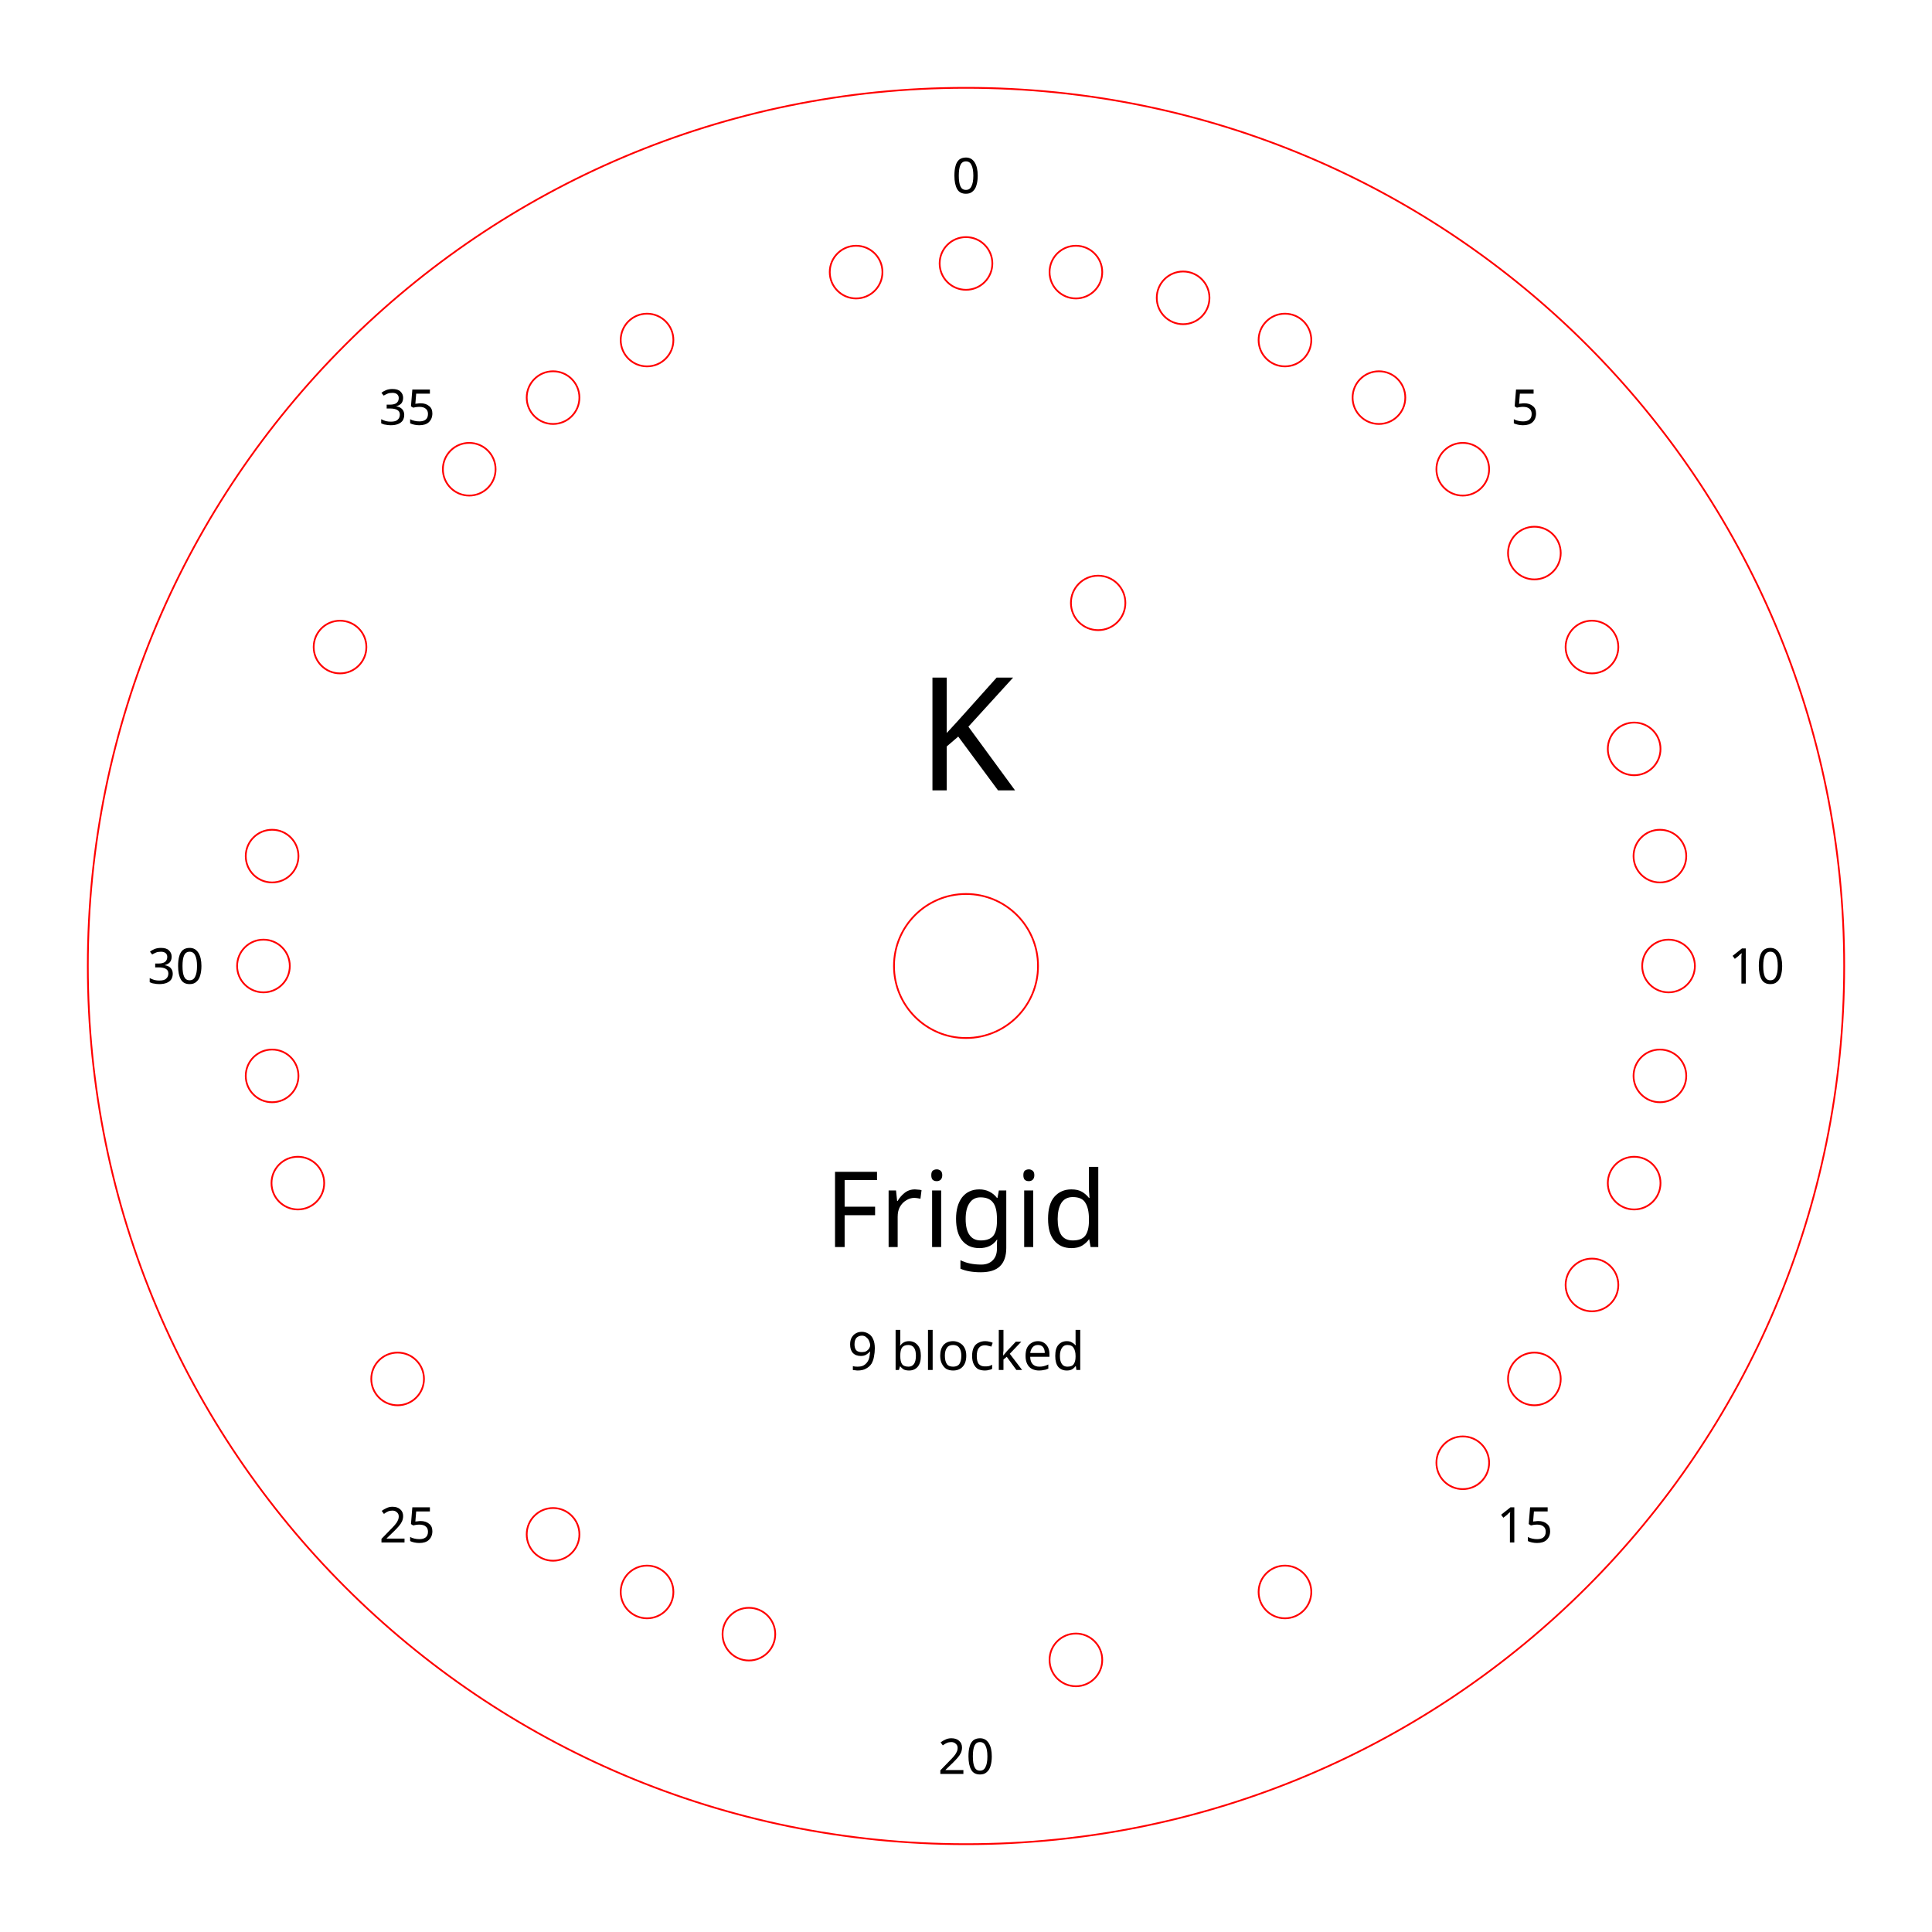
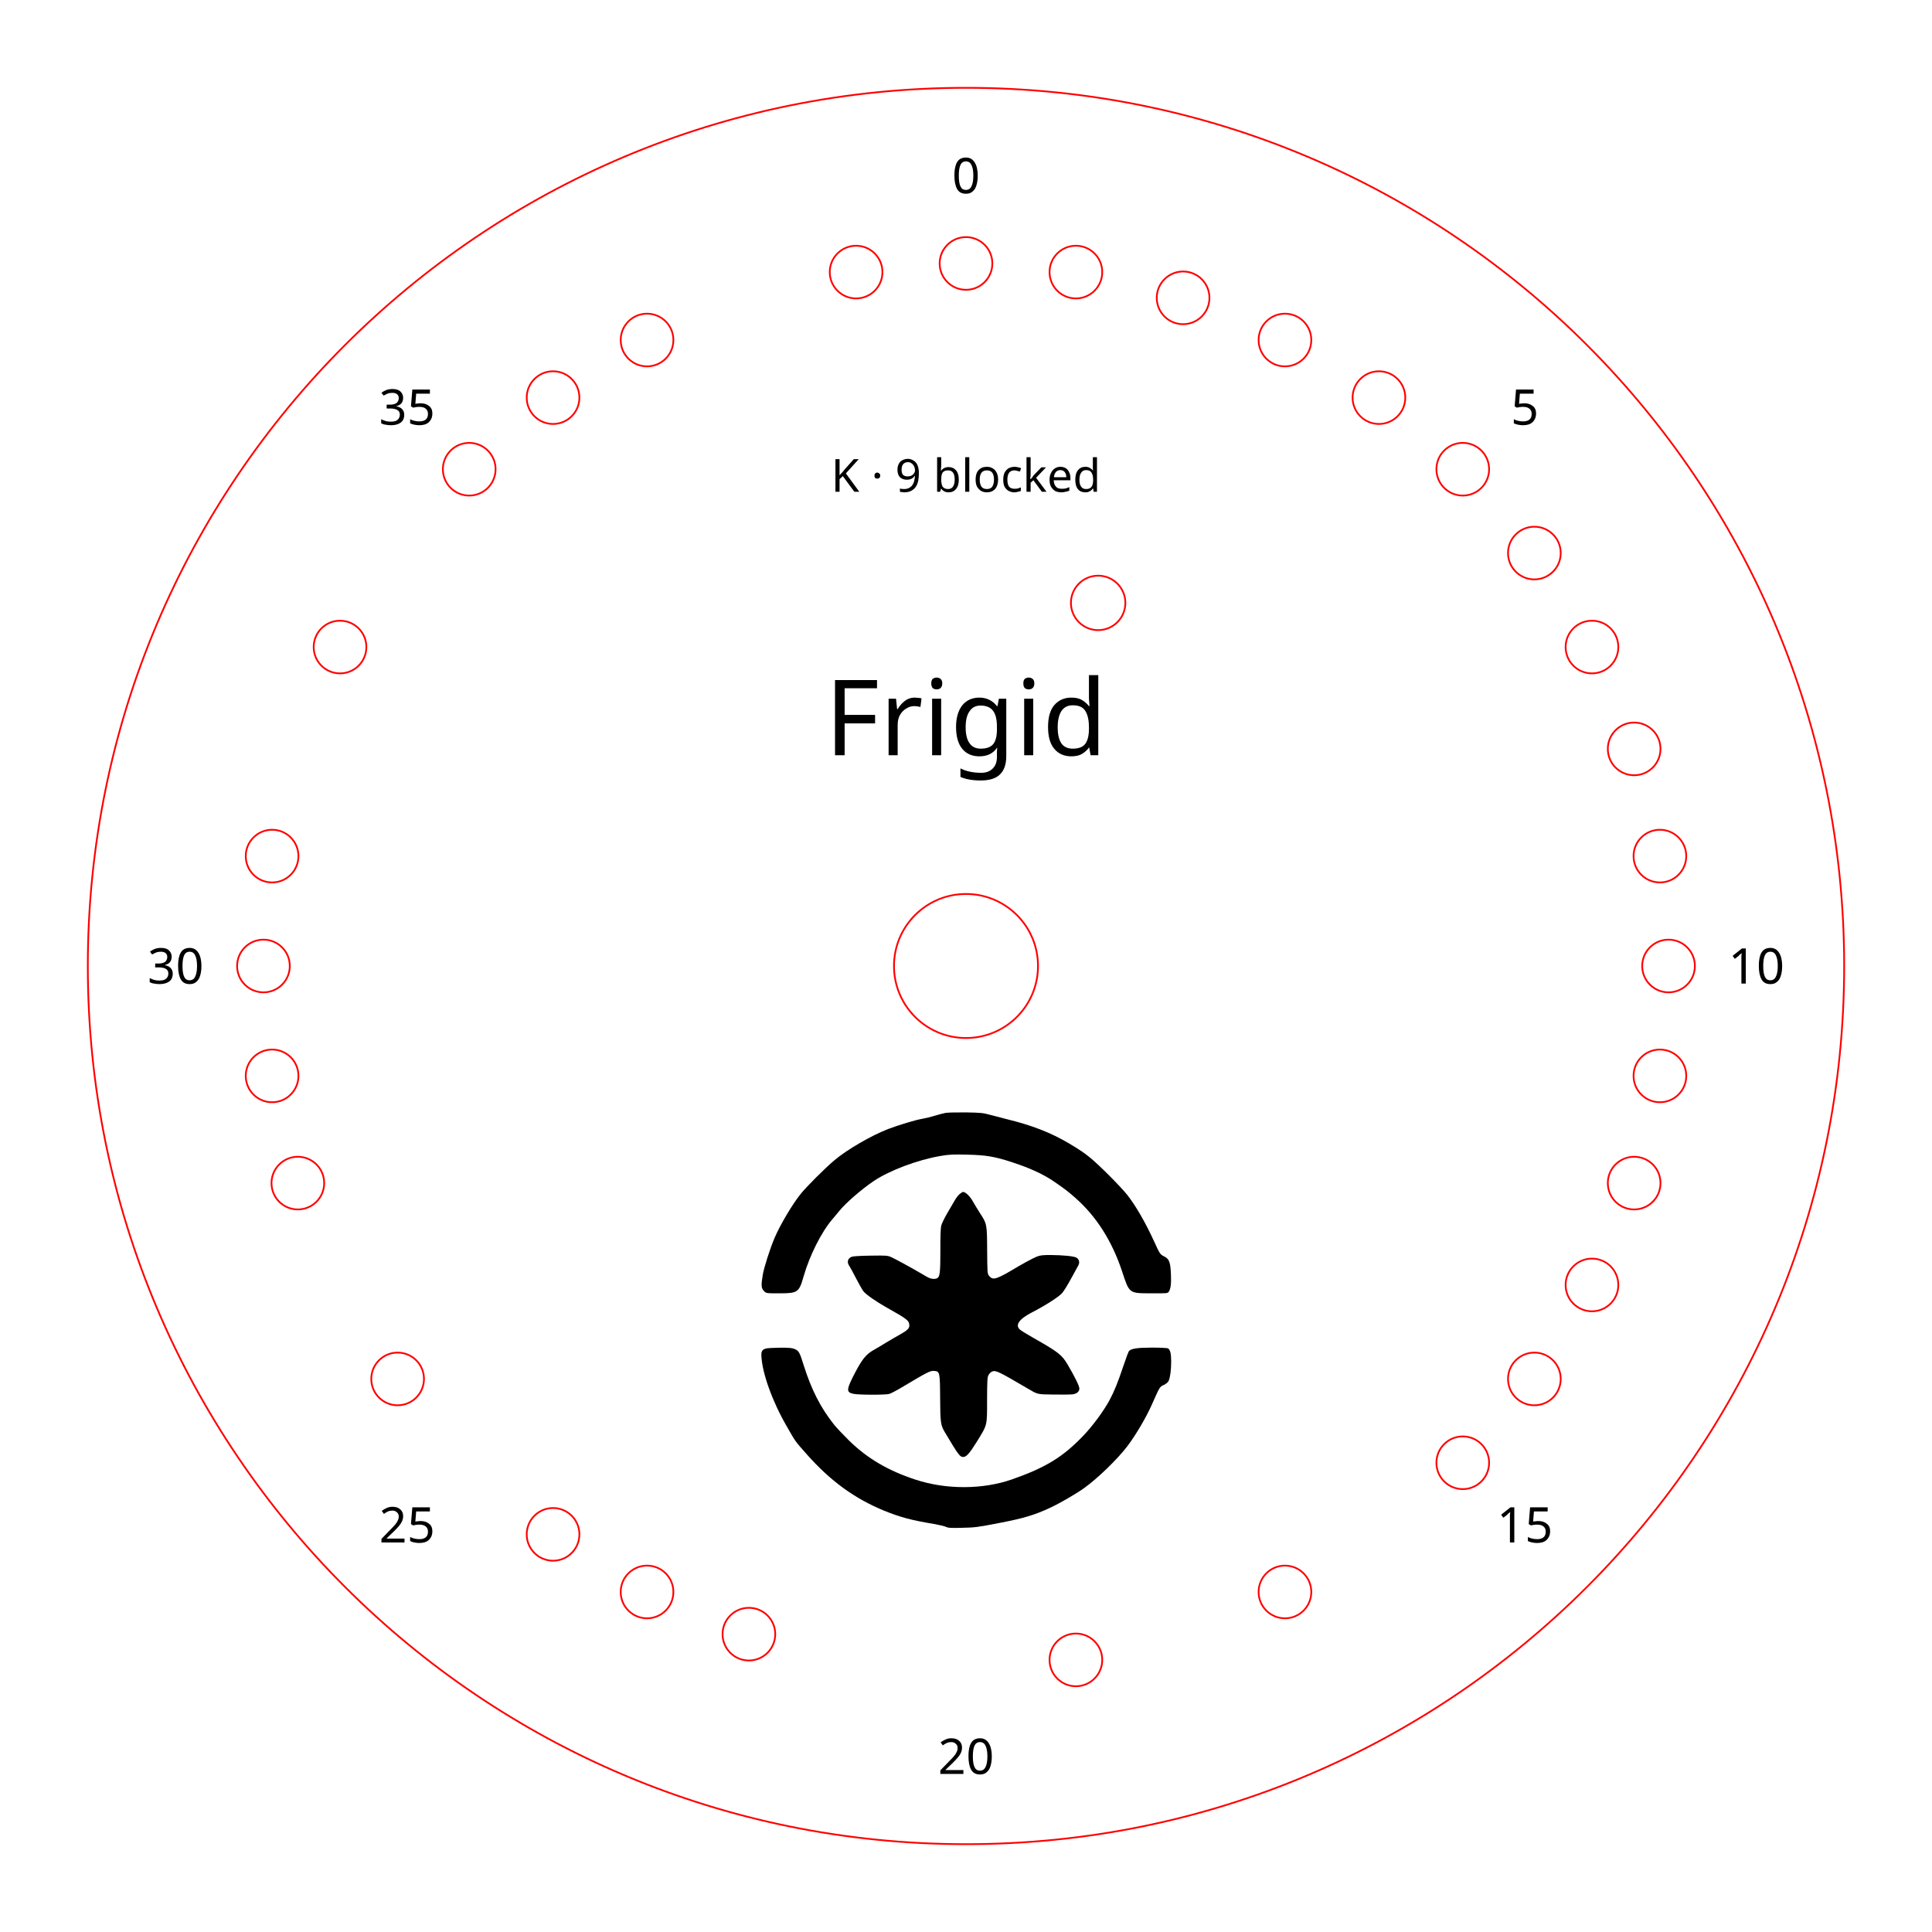
<svg xmlns="http://www.w3.org/2000/svg" width="110.000mm" height="110.000mm" viewBox="0 0 110.000 110.000">
  <style>
  .cut { fill: none; stroke: #ff0000; stroke-width: 0.1; }
  .engrave { fill: #000; font-family: sans-serif; text-anchor: middle; }
</style>
  <circle cx="55.000" cy="55.000" r="50.000" class="cut" />
  <circle cx="55.000" cy="55.000" r="4.100" class="cut" />
  <circle cx="62.524" cy="34.327" r="1.550" class="cut" />
  <circle cx="55.000" cy="15.000" r="1.500" class="cut" />
  <text x="55.000" y="11.000" font-size="2.800" class="engrave">0</text>
  <circle cx="61.257" cy="15.492" r="1.500" class="cut" />
  <circle cx="67.361" cy="16.958" r="1.500" class="cut" />
  <circle cx="73.160" cy="19.360" r="1.500" class="cut" />
  <circle cx="78.511" cy="22.639" r="1.500" class="cut" />
  <circle cx="83.284" cy="26.716" r="1.500" class="cut" />
  <text x="86.820" y="24.180" font-size="2.800" class="engrave">5</text>
  <circle cx="87.361" cy="31.489" r="1.500" class="cut" />
  <circle cx="90.640" cy="36.840" r="1.500" class="cut" />
  <circle cx="93.042" cy="42.639" r="1.500" class="cut" />
  <circle cx="94.508" cy="48.743" r="1.500" class="cut" />
  <circle cx="95.000" cy="55.000" r="1.500" class="cut" />
  <text x="100.000" y="56.000" font-size="2.800" class="engrave">10</text>
  <circle cx="94.508" cy="61.257" r="1.500" class="cut" />
  <circle cx="93.042" cy="67.361" r="1.500" class="cut" />
  <circle cx="90.640" cy="73.160" r="1.500" class="cut" />
  <circle cx="87.361" cy="78.511" r="1.500" class="cut" />
  <circle cx="83.284" cy="83.284" r="1.500" class="cut" />
  <text x="86.820" y="87.820" font-size="2.800" class="engrave">15</text>
  <circle cx="73.160" cy="90.640" r="1.500" class="cut" />
  <circle cx="61.257" cy="94.508" r="1.500" class="cut" />
  <text x="55.000" y="101.000" font-size="2.800" class="engrave">20</text>
  <circle cx="42.639" cy="93.042" r="1.500" class="cut" />
  <circle cx="36.840" cy="90.640" r="1.500" class="cut" />
  <circle cx="31.489" cy="87.361" r="1.500" class="cut" />
  <text x="23.180" y="87.820" font-size="2.800" class="engrave">25</text>
  <circle cx="22.639" cy="78.511" r="1.500" class="cut" />
  <circle cx="16.958" cy="67.361" r="1.500" class="cut" />
  <circle cx="15.492" cy="61.257" r="1.500" class="cut" />
  <circle cx="15.000" cy="55.000" r="1.500" class="cut" />
  <text x="10.000" y="56.000" font-size="2.800" class="engrave">30</text>
  <circle cx="15.492" cy="48.743" r="1.500" class="cut" />
  <circle cx="19.360" cy="36.840" r="1.500" class="cut" />
  <circle cx="26.716" cy="26.716" r="1.500" class="cut" />
  <text x="23.180" y="24.180" font-size="2.800" class="engrave">35</text>
  <circle cx="31.489" cy="22.639" r="1.500" class="cut" />
  <circle cx="36.840" cy="19.360" r="1.500" class="cut" />
  <circle cx="48.743" cy="15.492" r="1.500" class="cut" />
-   <text x="55.000" y="45.000" font-size="9.000" class="engrave">K</text>
-   <text x="55.000" y="71.000" font-size="6.000" class="engrave">Frigid</text>
-   <text x="55.000" y="78.000" font-size="3.000" class="engrave">9 blocked</text>
+   <text x="55.000" y="28.000" font-size="2.600" class="engrave">K · 9 blocked</text>
+   <text x="55.000" y="43.000" font-size="6.000" class="engrave">Frigid</text>
+   <svg x="43.000" y="63.000" width="24.000" height="24.000" viewBox="0 0 528 528">
+     <g transform="translate(0,528) scale(0.1,-0.1)" fill="#000000" stroke="none">
+       <path d="M2384 5200 c-28 -5 -88 -21 -133 -35 -45 -14 -118 -32 -164 -40 -86 -15 -287 -76 -422 -127 -211 -81 -517 -259 -674 -392 -117 -98 -355 -336 -425 -425 -103 -129 -253 -382 -322 -543 -57 -132 -135 -376 -150 -468 -22 -132 -19 -166 15 -201 29 -29 29 -29 193 -29 230 0 247 12 303 209 75 262 222 556 359 716 28 33 69 82 90 108 78 97 277 270 431 374 197 132 552 266 838 314 105 18 151 20 327 16 239 -5 346 -23 565 -94 224 -73 398 -153 529 -244 149 -103 169 -119 265 -203 262 -230 460 -540 586 -921 93 -281 84 -274 370 -275 181 -1 200 0 212 16 27 37 35 99 30 219 -6 156 -22 197 -86 228 -48 23 -54 31 -125 188 -109 238 -231 449 -338 584 -80 101 -354 376 -463 464 -73 60 -137 103 -265 179 -228 135 -464 227 -785 305 -55 14 -145 37 -200 52 -91 25 -118 28 -305 31 -113 1 -228 -1 -256 -6z M2561 4184 c-17 -14 -43 -47 -58 -73 -14 -25 -57 -98 -94 -161 -38 -64 -73 -137 -80 -165 -7 -31 -11 -150 -10 -310 0 -269 -6 -328 -39 -345 -32 -17 -83 -11 -130 17 -25 14 -72 42 -105 61 -117 68 -301 168 -345 187 -41 18 -65 20 -250 17 -113 -1 -220 -7 -238 -13 -53 -17 -68 -69 -33 -117 10 -15 48 -84 83 -153 36 -69 77 -142 92 -162 31 -41 157 -129 296 -207 261 -147 280 -162 280 -226 0 -33 -31 -63 -115 -109 -39 -21 -119 -68 -180 -105 -60 -37 -131 -79 -157 -93 -87 -50 -138 -112 -220 -267 -119 -227 -122 -259 -28 -279 63 -14 403 -15 449 -1 18 5 86 40 150 78 335 200 362 213 410 210 73 -5 75 -13 77 -343 2 -309 6 -336 62 -430 165 -277 186 -305 226 -305 41 0 80 44 172 192 133 216 128 193 128 523 1 250 3 284 19 313 10 18 30 37 45 43 45 17 81 0 437 -209 138 -81 121 -77 335 -80 107 -2 214 0 238 3 52 8 82 35 82 73 0 30 -56 145 -146 298 -72 123 -118 159 -427 334 -82 47 -160 94 -173 107 -61 56 -8 132 152 214 164 84 342 198 379 243 20 23 69 102 109 176 40 74 81 149 91 166 22 37 15 77 -20 100 -29 19 -170 33 -332 34 -88 0 -124 -4 -163 -19 -52 -20 -196 -99 -325 -177 -38 -24 -100 -57 -137 -74 -77 -36 -107 -33 -142 13 -18 25 -19 44 -21 314 -2 330 -2 332 -89 466 -29 45 -70 113 -91 150 -35 63 -91 117 -122 117 -6 0 -25 -12 -42 -26z M141 2250 c-52 -12 -66 -33 -64 -92 9 -214 135 -567 312 -874 119 -209 105 -189 258 -362 295 -333 598 -553 968 -705 203 -82 340 -119 623 -166 67 -12 136 -28 153 -37 25 -13 60 -15 202 -11 158 3 195 8 462 60 309 59 444 100 639 191 126 59 308 164 418 241 171 121 426 367 549 530 105 138 236 361 306 519 102 230 98 223 150 248 30 14 53 34 61 51 19 40 32 136 32 243 0 99 -12 149 -40 164 -10 6 -99 10 -198 10 -183 0 -265 -12 -291 -44 -7 -8 -39 -95 -72 -193 -68 -203 -114 -315 -172 -423 -73 -135 -214 -326 -329 -445 -256 -267 -471 -398 -893 -546 -367 -128 -825 -129 -1210 -2 -341 112 -603 266 -831 490 -71 70 -155 159 -185 196 -171 215 -286 440 -384 752 -48 155 -58 173 -108 196 -35 15 -65 18 -182 18 -77 -1 -155 -5 -174 -9z" />
+     </g>
+   </svg>
</svg>
